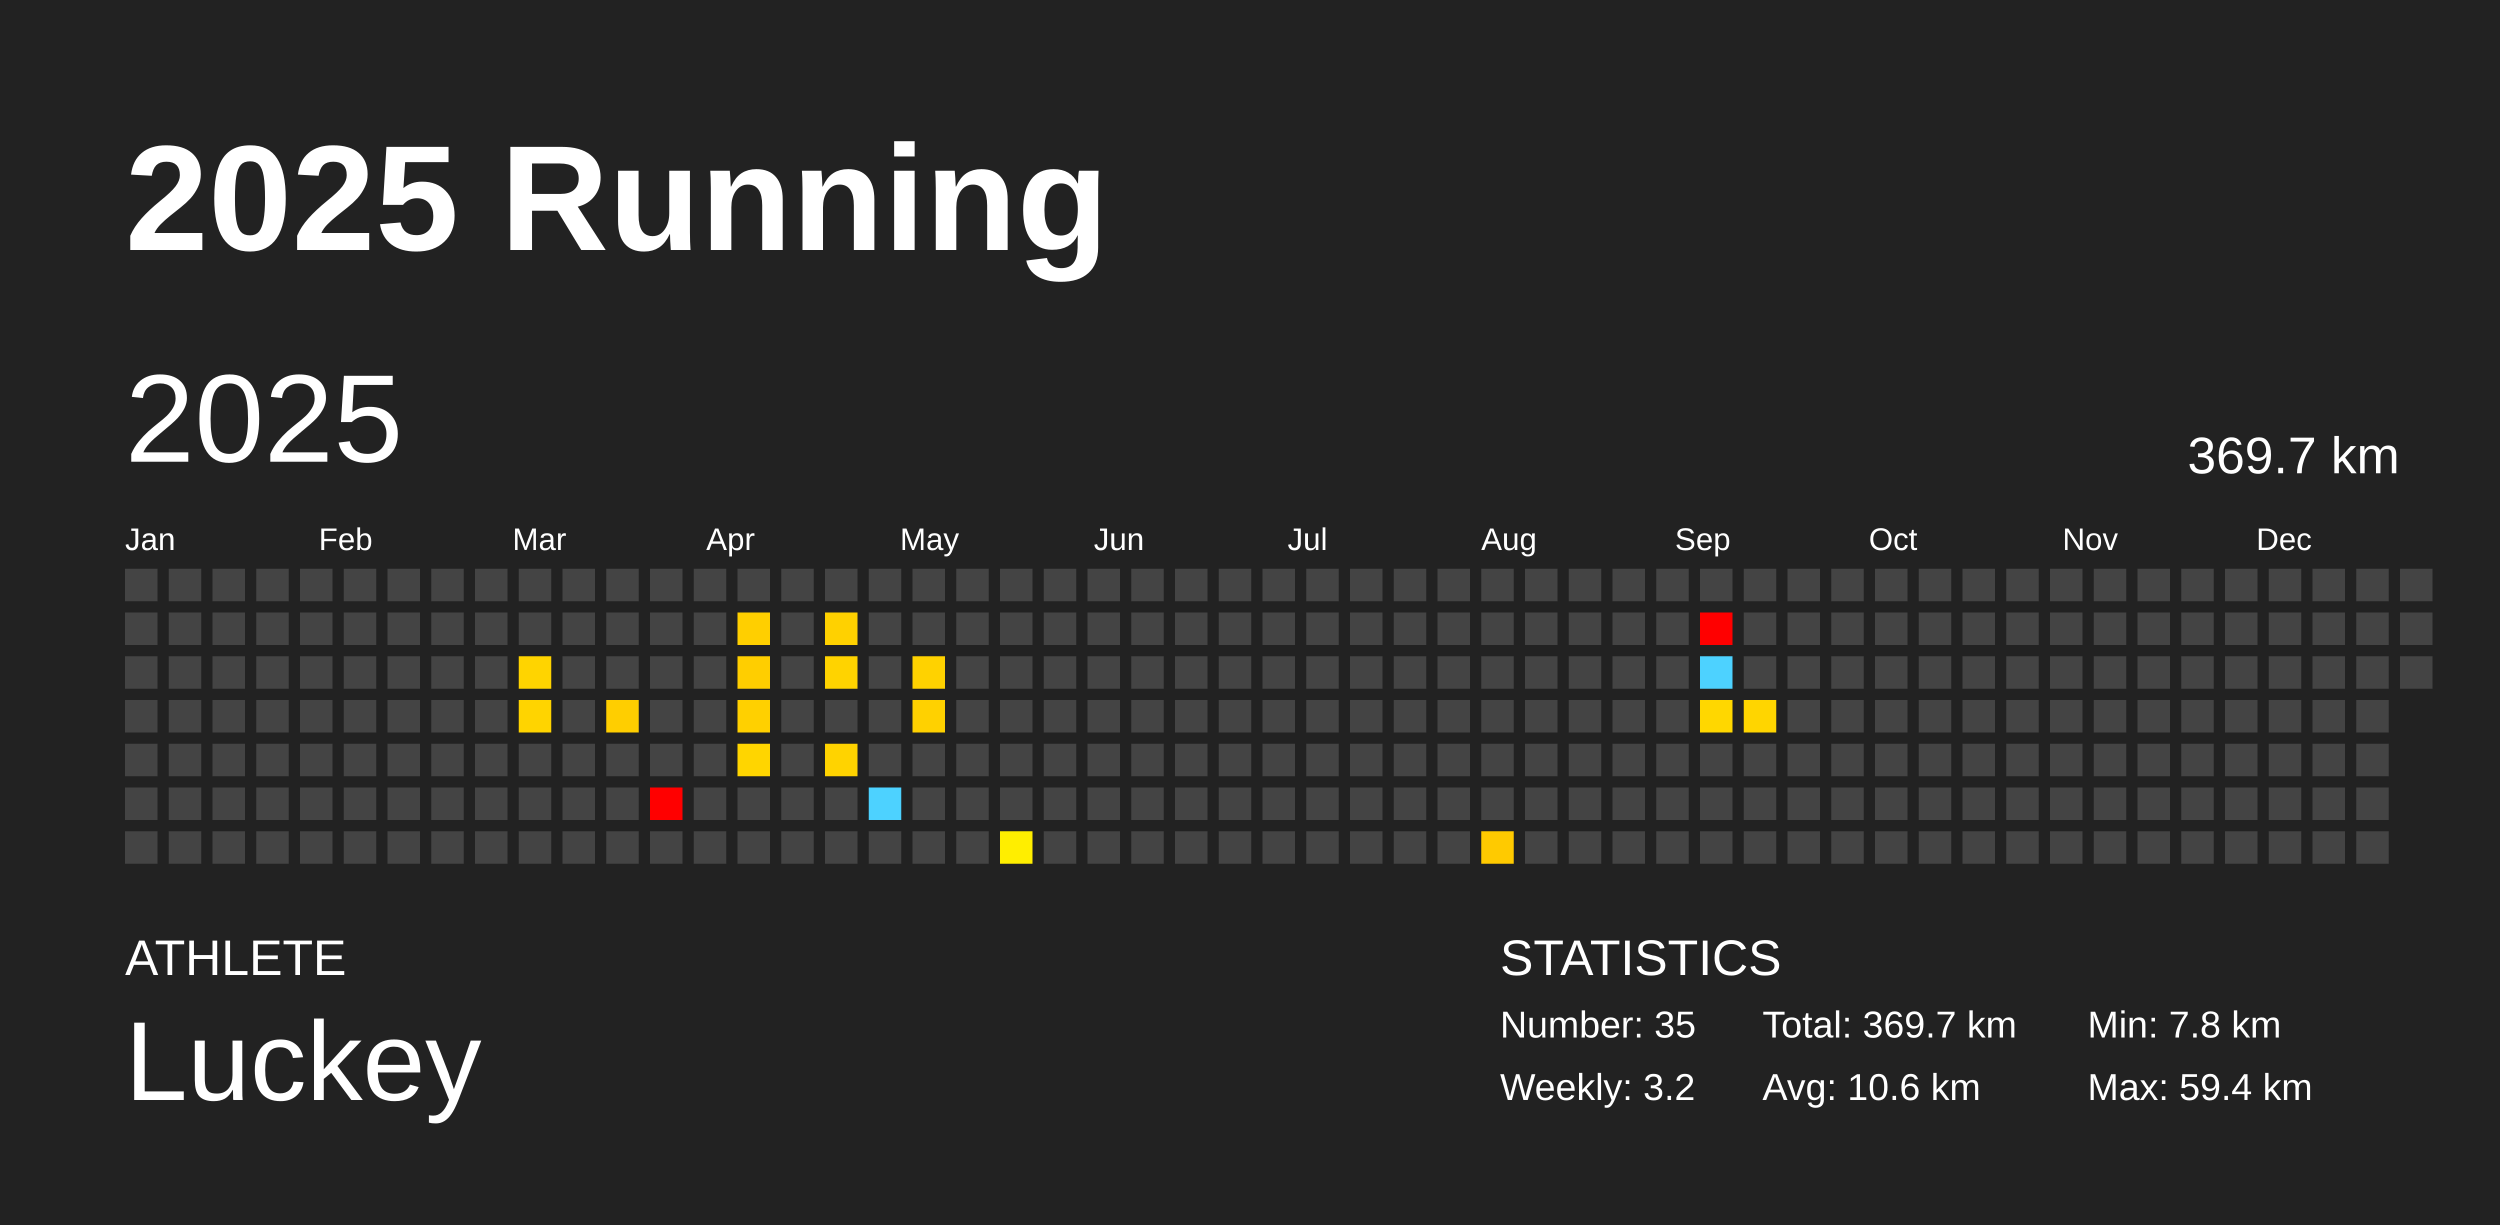
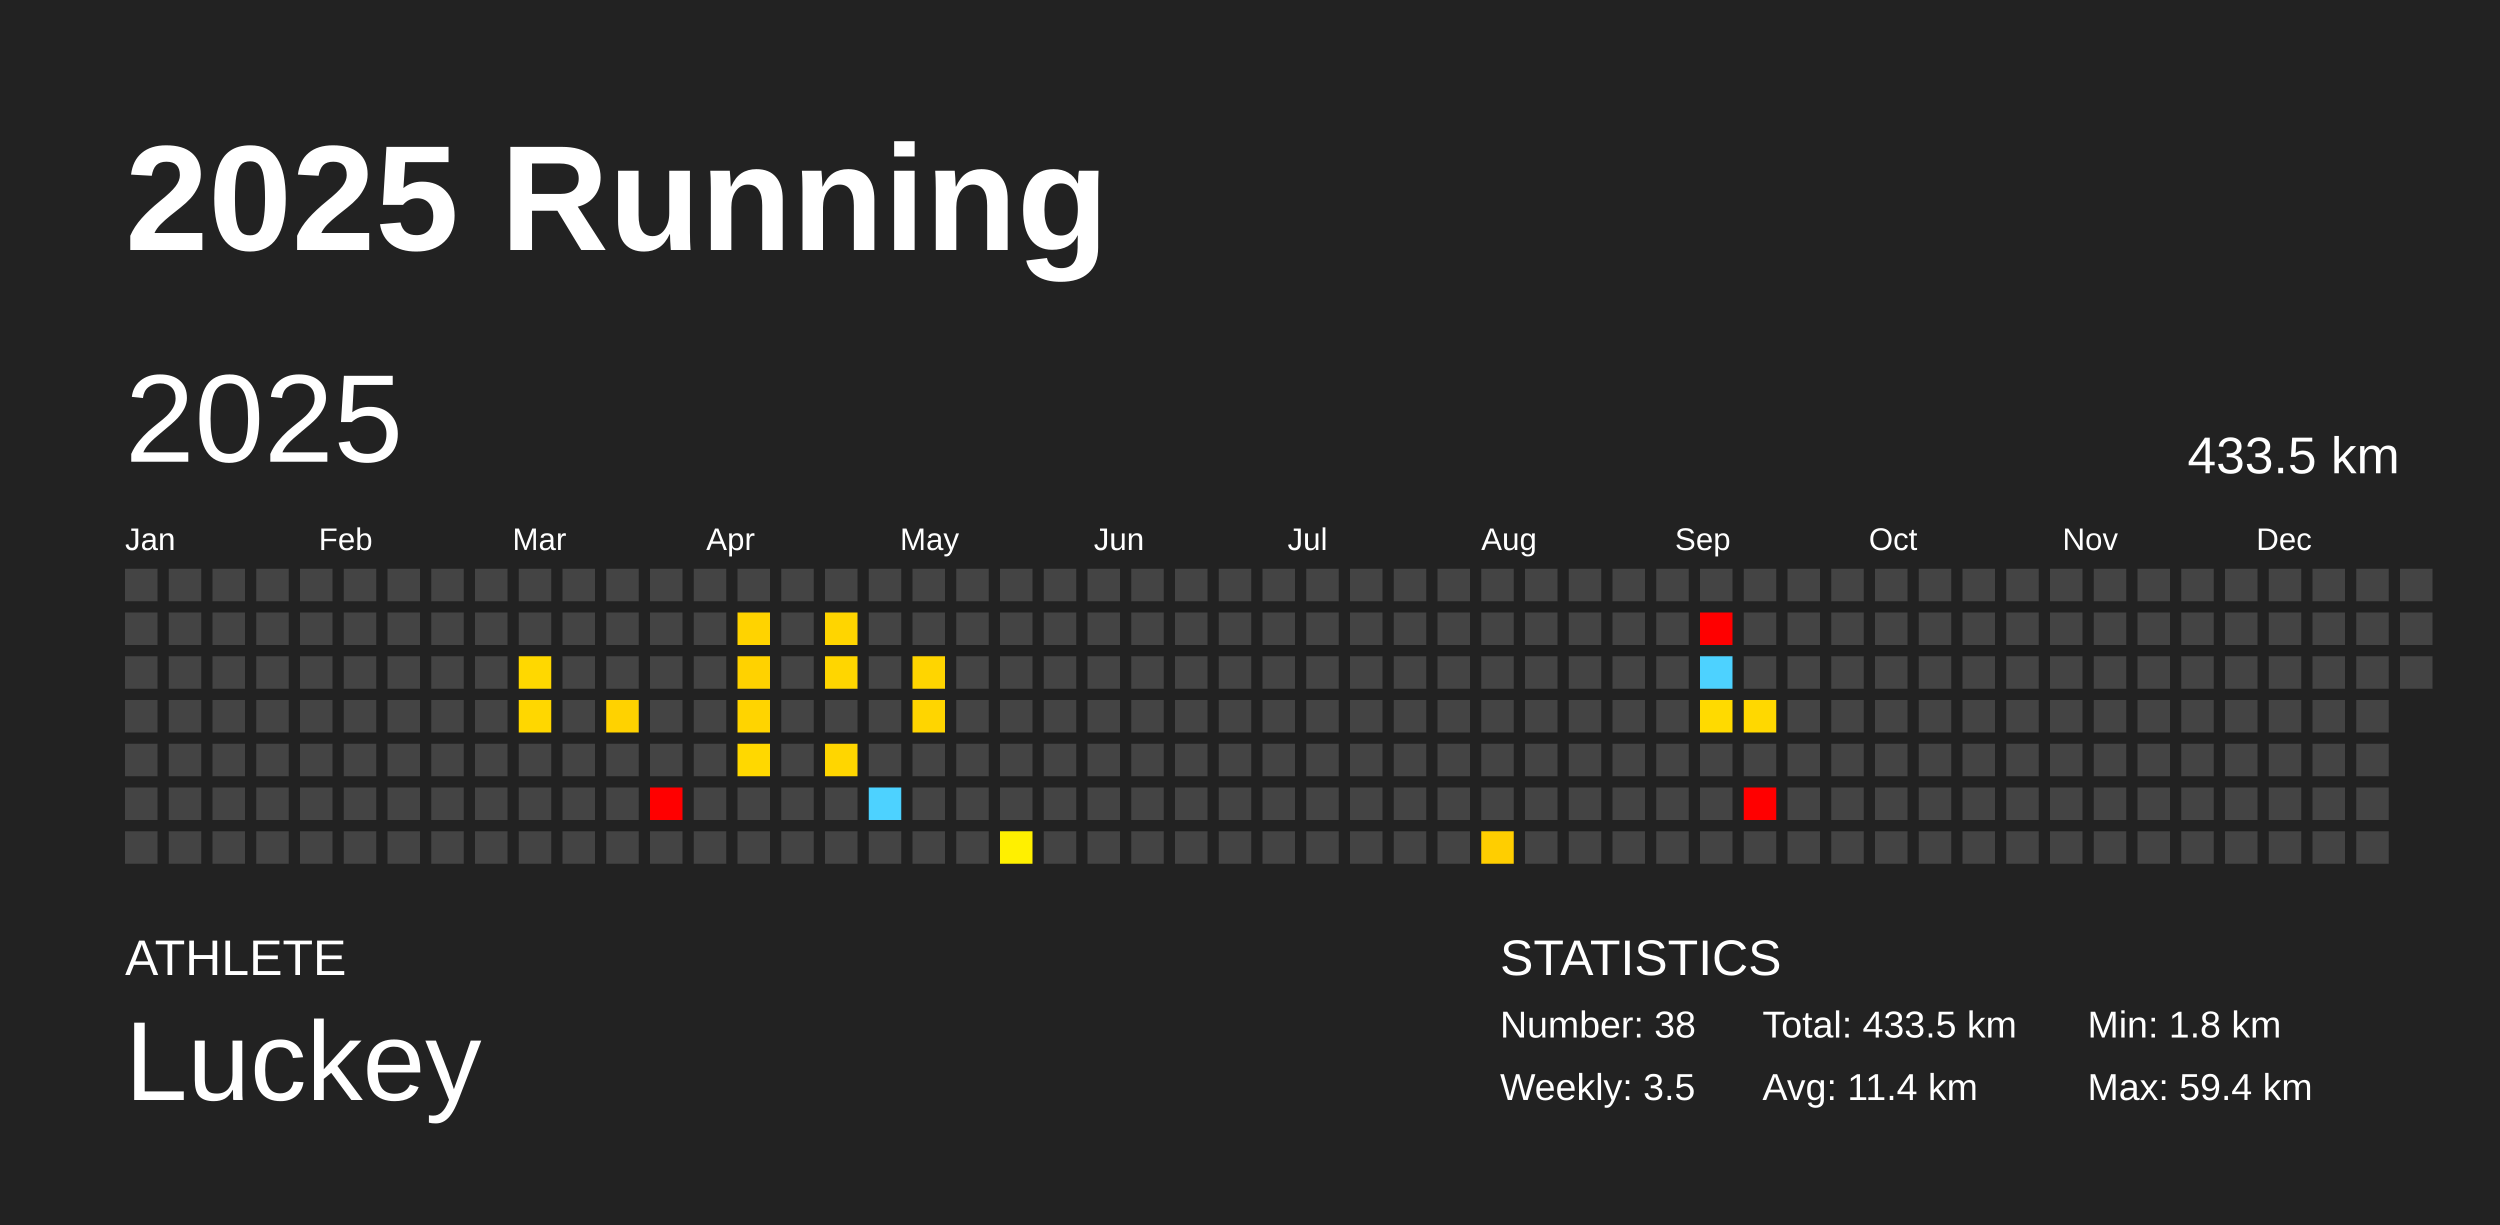
<svg xmlns="http://www.w3.org/2000/svg" baseProfile="full" height="98mm" version="1.1" viewBox="0,0,200,98" width="200mm">
  <defs />
  <rect fill="#222222" height="98" width="200" x="0" y="0" />
  <text fill="#FFFFFF" style="font-size:12px; font-family:Arial; font-weight:bold;" x="10" y="20">2025 Running</text>
  <text fill="#FFFFFF" style="font-size:4px; font-family:Arial" x="10" y="78">ATHLETE</text>
  <text fill="#FFFFFF" style="font-size:9px; font-family:Arial" x="10" y="88">Luckey</text>
  <text fill="#FFFFFF" style="font-size:4px; font-family:Arial" x="120" y="78">STATISTICS</text>
-   <text fill="#FFFFFF" style="font-size:3px; font-family:Arial" x="120" y="83">Number: 35</text>
-   <text fill="#FFFFFF" style="font-size:3px; font-family:Arial" x="120" y="88">Weekly: 3.2</text>
-   <text fill="#FFFFFF" style="font-size:3px; font-family:Arial" x="141" y="83">Total: 369.7 km</text>
-   <text fill="#FFFFFF" style="font-size:3px; font-family:Arial" x="141" y="88">Avg: 10.6 km</text>
-   <text fill="#FFFFFF" style="font-size:3px; font-family:Arial" x="167" y="83">Min: 7.8 km</text>
+   <text fill="#FFFFFF" style="font-size:3px; font-family:Arial" x="120" y="83">Number: 38</text>
+   <text fill="#FFFFFF" style="font-size:3px; font-family:Arial" x="120" y="88">Weekly: 3.5</text>
+   <text fill="#FFFFFF" style="font-size:3px; font-family:Arial" x="141" y="83">Total: 433.5 km</text>
+   <text fill="#FFFFFF" style="font-size:3px; font-family:Arial" x="141" y="88">Avg: 11.4 km</text>
+   <text fill="#FFFFFF" style="font-size:3px; font-family:Arial" x="167" y="83">Min: 1.8 km</text>
  <text fill="#FFFFFF" style="font-size:3px; font-family:Arial" x="167" y="88">Max: 59.4 km</text>
  <text dominant-baseline="hanging" fill="#FFFFFF" style="font-size:10.0px; font-family:Arial;" x="10" y="30">2025</text>
-   <text dominant-baseline="hanging" fill="#FFFFFF" style="font-size:4.125px; font-family:Arial;" x="175" y="35">369.7 km</text>
+   <text dominant-baseline="hanging" fill="#FFFFFF" style="font-size:4.125px; font-family:Arial;" x="175" y="35">433.5 km</text>
  <text fill="#FFFFFF" style="font-size:2.5px; font-family:Arial" x="10.0" y="44">Jan</text>
  <text fill="#FFFFFF" style="font-size:2.5px; font-family:Arial" x="25.5" y="44">Feb</text>
  <text fill="#FFFFFF" style="font-size:2.5px; font-family:Arial" x="41.0" y="44">Mar</text>
  <text fill="#FFFFFF" style="font-size:2.5px; font-family:Arial" x="56.5" y="44">Apr</text>
  <text fill="#FFFFFF" style="font-size:2.5px; font-family:Arial" x="72.0" y="44">May</text>
  <text fill="#FFFFFF" style="font-size:2.5px; font-family:Arial" x="87.5" y="44">Jun</text>
  <text fill="#FFFFFF" style="font-size:2.5px; font-family:Arial" x="103.0" y="44">Jul</text>
  <text fill="#FFFFFF" style="font-size:2.5px; font-family:Arial" x="118.5" y="44">Aug</text>
  <text fill="#FFFFFF" style="font-size:2.5px; font-family:Arial" x="134.0" y="44">Sep</text>
  <text fill="#FFFFFF" style="font-size:2.5px; font-family:Arial" x="149.5" y="44">Oct</text>
  <text fill="#FFFFFF" style="font-size:2.5px; font-family:Arial" x="165.0" y="44">Nov</text>
  <text fill="#FFFFFF" style="font-size:2.5px; font-family:Arial" x="180.5" y="44">Dec</text>
  <rect fill="#444444" height="2.6" width="2.6" x="10.0" y="45.5" />
  <rect fill="#444444" height="2.6" width="2.6" x="10.0" y="49.0" />
  <rect fill="#444444" height="2.6" width="2.6" x="10.0" y="52.5" />
  <rect fill="#444444" height="2.6" width="2.6" x="10.0" y="56.0" />
  <rect fill="#444444" height="2.6" width="2.6" x="10.0" y="59.5" />
  <rect fill="#444444" height="2.6" width="2.6" x="10.0" y="63.0" />
  <rect fill="#444444" height="2.6" width="2.6" x="10.0" y="66.5" />
  <rect fill="#444444" height="2.6" width="2.6" x="13.5" y="45.5" />
  <rect fill="#444444" height="2.6" width="2.6" x="13.5" y="49.0" />
  <rect fill="#444444" height="2.6" width="2.6" x="13.5" y="52.5" />
  <rect fill="#444444" height="2.6" width="2.6" x="13.5" y="56.0" />
  <rect fill="#444444" height="2.6" width="2.6" x="13.5" y="59.5" />
  <rect fill="#444444" height="2.6" width="2.6" x="13.5" y="63.0" />
  <rect fill="#444444" height="2.6" width="2.6" x="13.5" y="66.5" />
  <rect fill="#444444" height="2.6" width="2.6" x="17.0" y="45.5" />
  <rect fill="#444444" height="2.6" width="2.6" x="17.0" y="49.0" />
  <rect fill="#444444" height="2.6" width="2.6" x="17.0" y="52.5" />
  <rect fill="#444444" height="2.6" width="2.6" x="17.0" y="56.0" />
  <rect fill="#444444" height="2.6" width="2.6" x="17.0" y="59.5" />
  <rect fill="#444444" height="2.6" width="2.6" x="17.0" y="63.0" />
  <rect fill="#444444" height="2.6" width="2.6" x="17.0" y="66.5" />
  <rect fill="#444444" height="2.6" width="2.6" x="20.5" y="45.5" />
  <rect fill="#444444" height="2.6" width="2.6" x="20.5" y="49.0" />
  <rect fill="#444444" height="2.6" width="2.6" x="20.5" y="52.5" />
  <rect fill="#444444" height="2.6" width="2.6" x="20.5" y="56.0" />
  <rect fill="#444444" height="2.6" width="2.6" x="20.5" y="59.5" />
  <rect fill="#444444" height="2.6" width="2.6" x="20.5" y="63.0" />
  <rect fill="#444444" height="2.6" width="2.6" x="20.5" y="66.5" />
  <rect fill="#444444" height="2.6" width="2.6" x="24.0" y="45.5" />
  <rect fill="#444444" height="2.6" width="2.6" x="24.0" y="49.0" />
  <rect fill="#444444" height="2.6" width="2.6" x="24.0" y="52.5" />
  <rect fill="#444444" height="2.6" width="2.6" x="24.0" y="56.0" />
  <rect fill="#444444" height="2.6" width="2.6" x="24.0" y="59.5" />
  <rect fill="#444444" height="2.6" width="2.6" x="24.0" y="63.0" />
  <rect fill="#444444" height="2.6" width="2.6" x="24.0" y="66.5" />
  <rect fill="#444444" height="2.6" width="2.6" x="27.5" y="45.5" />
  <rect fill="#444444" height="2.6" width="2.6" x="27.5" y="49.0" />
  <rect fill="#444444" height="2.6" width="2.6" x="27.5" y="52.5" />
  <rect fill="#444444" height="2.6" width="2.6" x="27.5" y="56.0" />
  <rect fill="#444444" height="2.6" width="2.6" x="27.5" y="59.5" />
  <rect fill="#444444" height="2.6" width="2.6" x="27.5" y="63.0" />
  <rect fill="#444444" height="2.6" width="2.6" x="27.5" y="66.5" />
  <rect fill="#444444" height="2.6" width="2.6" x="31.0" y="45.5" />
  <rect fill="#444444" height="2.6" width="2.6" x="31.0" y="49.0" />
  <rect fill="#444444" height="2.6" width="2.6" x="31.0" y="52.5" />
  <rect fill="#444444" height="2.6" width="2.6" x="31.0" y="56.0" />
  <rect fill="#444444" height="2.6" width="2.6" x="31.0" y="59.5" />
  <rect fill="#444444" height="2.6" width="2.6" x="31.0" y="63.0" />
  <rect fill="#444444" height="2.6" width="2.6" x="31.0" y="66.5" />
  <rect fill="#444444" height="2.6" width="2.6" x="34.5" y="45.5" />
  <rect fill="#444444" height="2.6" width="2.6" x="34.5" y="49.0" />
  <rect fill="#444444" height="2.6" width="2.6" x="34.5" y="52.5" />
  <rect fill="#444444" height="2.6" width="2.6" x="34.5" y="56.0" />
  <rect fill="#444444" height="2.6" width="2.6" x="34.5" y="59.5" />
  <rect fill="#444444" height="2.6" width="2.6" x="34.5" y="63.0" />
  <rect fill="#444444" height="2.6" width="2.6" x="34.5" y="66.5" />
  <rect fill="#444444" height="2.6" width="2.6" x="38.0" y="45.5" />
  <rect fill="#444444" height="2.6" width="2.6" x="38.0" y="49.0" />
  <rect fill="#444444" height="2.6" width="2.6" x="38.0" y="52.5" />
  <rect fill="#444444" height="2.6" width="2.6" x="38.0" y="56.0" />
  <rect fill="#444444" height="2.6" width="2.6" x="38.0" y="59.5" />
  <rect fill="#444444" height="2.6" width="2.6" x="38.0" y="63.0" />
  <rect fill="#444444" height="2.6" width="2.6" x="38.0" y="66.5" />
  <rect fill="#444444" height="2.6" width="2.6" x="41.5" y="45.5" />
  <rect fill="#444444" height="2.6" width="2.6" x="41.5" y="49.0" />
-   <rect fill="#ffd400" height="2.6" width="2.6" x="41.5" y="52.5" />
-   <rect fill="#ffd400" height="2.6" width="2.6" x="41.5" y="56.0" />
+   <rect fill="#ffd800" height="2.6" width="2.6" x="41.5" y="52.5" />
+   <rect fill="#ffd700" height="2.6" width="2.6" x="41.5" y="56.0" />
  <rect fill="#444444" height="2.6" width="2.6" x="41.5" y="59.5" />
  <rect fill="#444444" height="2.6" width="2.6" x="41.5" y="63.0" />
  <rect fill="#444444" height="2.6" width="2.6" x="41.5" y="66.5" />
  <rect fill="#444444" height="2.6" width="2.6" x="45.0" y="45.5" />
  <rect fill="#444444" height="2.6" width="2.6" x="45.0" y="49.0" />
  <rect fill="#444444" height="2.6" width="2.6" x="45.0" y="52.5" />
  <rect fill="#444444" height="2.6" width="2.6" x="45.0" y="56.0" />
  <rect fill="#444444" height="2.6" width="2.6" x="45.0" y="59.5" />
  <rect fill="#444444" height="2.6" width="2.6" x="45.0" y="63.0" />
  <rect fill="#444444" height="2.6" width="2.6" x="45.0" y="66.5" />
  <rect fill="#444444" height="2.6" width="2.6" x="48.5" y="45.5" />
  <rect fill="#444444" height="2.6" width="2.6" x="48.5" y="49.0" />
  <rect fill="#444444" height="2.6" width="2.6" x="48.5" y="52.5" />
-   <rect fill="#ffce00" height="2.6" width="2.6" x="48.5" y="56.0" />
+   <rect fill="#ffd200" height="2.6" width="2.6" x="48.5" y="56.0" />
  <rect fill="#444444" height="2.6" width="2.6" x="48.5" y="59.5" />
  <rect fill="#444444" height="2.6" width="2.6" x="48.5" y="63.0" />
  <rect fill="#444444" height="2.6" width="2.6" x="48.5" y="66.5" />
  <rect fill="#444444" height="2.6" width="2.6" x="52.0" y="45.5" />
  <rect fill="#444444" height="2.6" width="2.6" x="52.0" y="49.0" />
  <rect fill="#444444" height="2.6" width="2.6" x="52.0" y="52.5" />
  <rect fill="#444444" height="2.6" width="2.6" x="52.0" y="56.0" />
  <rect fill="#444444" height="2.6" width="2.6" x="52.0" y="59.5" />
  <rect fill="red" height="2.6" width="2.6" x="52.0" y="63.0" />
  <rect fill="#444444" height="2.6" width="2.6" x="52.0" y="66.5" />
  <rect fill="#444444" height="2.6" width="2.6" x="55.5" y="45.5" />
  <rect fill="#444444" height="2.6" width="2.6" x="55.5" y="49.0" />
  <rect fill="#444444" height="2.6" width="2.6" x="55.5" y="52.5" />
  <rect fill="#444444" height="2.6" width="2.6" x="55.5" y="56.0" />
  <rect fill="#444444" height="2.6" width="2.6" x="55.5" y="59.5" />
  <rect fill="#444444" height="2.6" width="2.6" x="55.5" y="63.0" />
  <rect fill="#444444" height="2.6" width="2.6" x="55.5" y="66.5" />
  <rect fill="#444444" height="2.6" width="2.6" x="59.0" y="45.5" />
-   <rect fill="#ffcf00" height="2.6" width="2.6" x="59.0" y="49.0" />
-   <rect fill="#ffce00" height="2.6" width="2.6" x="59.0" y="52.5" />
-   <rect fill="#ffd000" height="2.6" width="2.6" x="59.0" y="56.0" />
-   <rect fill="#ffd500" height="2.6" width="2.6" x="59.0" y="59.5" />
+   <rect fill="#ffd300" height="2.6" width="2.6" x="59.0" y="49.0" />
+   <rect fill="#ffd200" height="2.6" width="2.6" x="59.0" y="52.5" />
+   <rect fill="#ffd400" height="2.6" width="2.6" x="59.0" y="56.0" />
+   <rect fill="#ffd800" height="2.6" width="2.6" x="59.0" y="59.5" />
  <rect fill="#444444" height="2.6" width="2.6" x="59.0" y="63.0" />
  <rect fill="#444444" height="2.6" width="2.6" x="59.0" y="66.5" />
  <rect fill="#444444" height="2.6" width="2.6" x="62.5" y="45.5" />
  <rect fill="#444444" height="2.6" width="2.6" x="62.5" y="49.0" />
  <rect fill="#444444" height="2.6" width="2.6" x="62.5" y="52.5" />
  <rect fill="#444444" height="2.6" width="2.6" x="62.5" y="56.0" />
  <rect fill="#444444" height="2.6" width="2.6" x="62.5" y="59.5" />
  <rect fill="#444444" height="2.6" width="2.6" x="62.5" y="63.0" />
  <rect fill="#444444" height="2.6" width="2.6" x="62.5" y="66.5" />
  <rect fill="#444444" height="2.6" width="2.6" x="66.0" y="45.5" />
-   <rect fill="#ffd100" height="2.6" width="2.6" x="66.0" y="49.0" />
-   <rect fill="#ffd300" height="2.6" width="2.6" x="66.0" y="52.5" />
+   <rect fill="#ffd500" height="2.6" width="2.6" x="66.0" y="49.0" />
+   <rect fill="#ffd600" height="2.6" width="2.6" x="66.0" y="52.5" />
  <rect fill="#444444" height="2.6" width="2.6" x="66.0" y="56.0" />
-   <rect fill="#ffd300" height="2.6" width="2.6" x="66.0" y="59.5" />
+   <rect fill="#ffd600" height="2.6" width="2.6" x="66.0" y="59.5" />
  <rect fill="#444444" height="2.6" width="2.6" x="66.0" y="63.0" />
  <rect fill="#444444" height="2.6" width="2.6" x="66.0" y="66.5" />
  <rect fill="#444444" height="2.6" width="2.6" x="69.5" y="45.5" />
  <rect fill="#444444" height="2.6" width="2.6" x="69.5" y="49.0" />
  <rect fill="#444444" height="2.6" width="2.6" x="69.5" y="52.5" />
  <rect fill="#444444" height="2.6" width="2.6" x="69.5" y="56.0" />
  <rect fill="#444444" height="2.6" width="2.6" x="69.5" y="59.5" />
  <rect fill="#4dd2ff" height="2.6" width="2.6" x="69.5" y="63.0" />
  <rect fill="#444444" height="2.6" width="2.6" x="69.5" y="66.5" />
  <rect fill="#444444" height="2.6" width="2.6" x="73.0" y="45.5" />
  <rect fill="#444444" height="2.6" width="2.6" x="73.0" y="49.0" />
-   <rect fill="#ffd200" height="2.6" width="2.6" x="73.0" y="52.5" />
-   <rect fill="#ffd100" height="2.6" width="2.6" x="73.0" y="56.0" />
+   <rect fill="#ffd500" height="2.6" width="2.6" x="73.0" y="52.5" />
+   <rect fill="#ffd500" height="2.6" width="2.6" x="73.0" y="56.0" />
  <rect fill="#444444" height="2.6" width="2.6" x="73.0" y="59.5" />
  <rect fill="#444444" height="2.6" width="2.6" x="73.0" y="63.0" />
  <rect fill="#444444" height="2.6" width="2.6" x="73.0" y="66.5" />
  <rect fill="#444444" height="2.6" width="2.6" x="76.5" y="45.5" />
  <rect fill="#444444" height="2.6" width="2.6" x="76.5" y="49.0" />
  <rect fill="#444444" height="2.6" width="2.6" x="76.5" y="52.5" />
  <rect fill="#444444" height="2.6" width="2.6" x="76.5" y="56.0" />
  <rect fill="#444444" height="2.6" width="2.6" x="76.5" y="59.5" />
  <rect fill="#444444" height="2.6" width="2.6" x="76.5" y="63.0" />
  <rect fill="#444444" height="2.6" width="2.6" x="76.5" y="66.5" />
  <rect fill="#444444" height="2.6" width="2.6" x="80.0" y="45.5" />
  <rect fill="#444444" height="2.6" width="2.6" x="80.0" y="49.0" />
  <rect fill="#444444" height="2.6" width="2.6" x="80.0" y="52.5" />
  <rect fill="#444444" height="2.6" width="2.6" x="80.0" y="56.0" />
  <rect fill="#444444" height="2.6" width="2.6" x="80.0" y="59.5" />
  <rect fill="#444444" height="2.6" width="2.6" x="80.0" y="63.0" />
-   <rect fill="#ffee00" height="2.6" width="2.6" x="80.0" y="66.5" />
+   <rect fill="#fff000" height="2.6" width="2.6" x="80.0" y="66.5" />
  <rect fill="#444444" height="2.6" width="2.6" x="83.5" y="45.5" />
  <rect fill="#444444" height="2.6" width="2.6" x="83.5" y="49.0" />
  <rect fill="#444444" height="2.6" width="2.6" x="83.5" y="52.5" />
  <rect fill="#444444" height="2.6" width="2.6" x="83.5" y="56.0" />
  <rect fill="#444444" height="2.6" width="2.6" x="83.5" y="59.5" />
  <rect fill="#444444" height="2.6" width="2.6" x="83.5" y="63.0" />
  <rect fill="#444444" height="2.6" width="2.6" x="83.5" y="66.5" />
  <rect fill="#444444" height="2.6" width="2.6" x="87.0" y="45.5" />
  <rect fill="#444444" height="2.6" width="2.6" x="87.0" y="49.0" />
  <rect fill="#444444" height="2.6" width="2.6" x="87.0" y="52.5" />
  <rect fill="#444444" height="2.6" width="2.6" x="87.0" y="56.0" />
  <rect fill="#444444" height="2.6" width="2.6" x="87.0" y="59.5" />
  <rect fill="#444444" height="2.6" width="2.6" x="87.0" y="63.0" />
  <rect fill="#444444" height="2.6" width="2.6" x="87.0" y="66.5" />
  <rect fill="#444444" height="2.6" width="2.6" x="90.5" y="45.5" />
  <rect fill="#444444" height="2.6" width="2.6" x="90.5" y="49.0" />
  <rect fill="#444444" height="2.6" width="2.6" x="90.5" y="52.5" />
  <rect fill="#444444" height="2.6" width="2.6" x="90.5" y="56.0" />
  <rect fill="#444444" height="2.6" width="2.6" x="90.5" y="59.5" />
  <rect fill="#444444" height="2.6" width="2.6" x="90.5" y="63.0" />
  <rect fill="#444444" height="2.6" width="2.6" x="90.5" y="66.5" />
  <rect fill="#444444" height="2.6" width="2.6" x="94.0" y="45.5" />
  <rect fill="#444444" height="2.6" width="2.6" x="94.0" y="49.0" />
  <rect fill="#444444" height="2.6" width="2.6" x="94.0" y="52.5" />
  <rect fill="#444444" height="2.6" width="2.6" x="94.0" y="56.0" />
  <rect fill="#444444" height="2.6" width="2.6" x="94.0" y="59.5" />
  <rect fill="#444444" height="2.6" width="2.6" x="94.0" y="63.0" />
  <rect fill="#444444" height="2.6" width="2.6" x="94.0" y="66.5" />
  <rect fill="#444444" height="2.6" width="2.6" x="97.5" y="45.5" />
  <rect fill="#444444" height="2.6" width="2.6" x="97.5" y="49.0" />
  <rect fill="#444444" height="2.6" width="2.6" x="97.5" y="52.5" />
  <rect fill="#444444" height="2.6" width="2.6" x="97.5" y="56.0" />
  <rect fill="#444444" height="2.6" width="2.6" x="97.5" y="59.5" />
  <rect fill="#444444" height="2.6" width="2.6" x="97.5" y="63.0" />
  <rect fill="#444444" height="2.6" width="2.6" x="97.5" y="66.5" />
  <rect fill="#444444" height="2.6" width="2.6" x="101.0" y="45.5" />
  <rect fill="#444444" height="2.6" width="2.6" x="101.0" y="49.0" />
  <rect fill="#444444" height="2.6" width="2.6" x="101.0" y="52.5" />
  <rect fill="#444444" height="2.6" width="2.6" x="101.0" y="56.0" />
  <rect fill="#444444" height="2.6" width="2.6" x="101.0" y="59.5" />
  <rect fill="#444444" height="2.6" width="2.6" x="101.0" y="63.0" />
  <rect fill="#444444" height="2.6" width="2.6" x="101.0" y="66.5" />
  <rect fill="#444444" height="2.6" width="2.6" x="104.5" y="45.5" />
  <rect fill="#444444" height="2.6" width="2.6" x="104.5" y="49.0" />
  <rect fill="#444444" height="2.6" width="2.6" x="104.5" y="52.5" />
  <rect fill="#444444" height="2.6" width="2.6" x="104.5" y="56.0" />
  <rect fill="#444444" height="2.6" width="2.6" x="104.5" y="59.5" />
  <rect fill="#444444" height="2.6" width="2.6" x="104.5" y="63.0" />
  <rect fill="#444444" height="2.6" width="2.6" x="104.5" y="66.5" />
  <rect fill="#444444" height="2.6" width="2.6" x="108.0" y="45.5" />
  <rect fill="#444444" height="2.6" width="2.6" x="108.0" y="49.0" />
  <rect fill="#444444" height="2.6" width="2.6" x="108.0" y="52.5" />
  <rect fill="#444444" height="2.6" width="2.6" x="108.0" y="56.0" />
  <rect fill="#444444" height="2.6" width="2.6" x="108.0" y="59.5" />
  <rect fill="#444444" height="2.6" width="2.6" x="108.0" y="63.0" />
  <rect fill="#444444" height="2.6" width="2.6" x="108.0" y="66.5" />
  <rect fill="#444444" height="2.6" width="2.6" x="111.5" y="45.5" />
  <rect fill="#444444" height="2.6" width="2.6" x="111.5" y="49.0" />
  <rect fill="#444444" height="2.6" width="2.6" x="111.5" y="52.5" />
  <rect fill="#444444" height="2.6" width="2.6" x="111.5" y="56.0" />
  <rect fill="#444444" height="2.6" width="2.6" x="111.5" y="59.5" />
  <rect fill="#444444" height="2.6" width="2.6" x="111.5" y="63.0" />
  <rect fill="#444444" height="2.6" width="2.6" x="111.5" y="66.5" />
  <rect fill="#444444" height="2.6" width="2.6" x="115.0" y="45.5" />
  <rect fill="#444444" height="2.6" width="2.6" x="115.0" y="49.0" />
  <rect fill="#444444" height="2.6" width="2.6" x="115.0" y="52.5" />
  <rect fill="#444444" height="2.6" width="2.6" x="115.0" y="56.0" />
  <rect fill="#444444" height="2.6" width="2.6" x="115.0" y="59.5" />
  <rect fill="#444444" height="2.6" width="2.6" x="115.0" y="63.0" />
  <rect fill="#444444" height="2.6" width="2.6" x="115.0" y="66.5" />
  <rect fill="#444444" height="2.6" width="2.6" x="118.5" y="45.5" />
  <rect fill="#444444" height="2.6" width="2.6" x="118.5" y="49.0" />
  <rect fill="#444444" height="2.6" width="2.6" x="118.5" y="52.5" />
  <rect fill="#444444" height="2.6" width="2.6" x="118.5" y="56.0" />
  <rect fill="#444444" height="2.6" width="2.6" x="118.5" y="59.5" />
  <rect fill="#444444" height="2.6" width="2.6" x="118.5" y="63.0" />
-   <rect fill="#ffca00" height="2.6" width="2.6" x="118.5" y="66.5" />
+   <rect fill="#ffce00" height="2.6" width="2.6" x="118.5" y="66.5" />
  <rect fill="#444444" height="2.6" width="2.6" x="122.0" y="45.5" />
  <rect fill="#444444" height="2.6" width="2.6" x="122.0" y="49.0" />
  <rect fill="#444444" height="2.6" width="2.6" x="122.0" y="52.5" />
  <rect fill="#444444" height="2.6" width="2.6" x="122.0" y="56.0" />
  <rect fill="#444444" height="2.6" width="2.6" x="122.0" y="59.5" />
  <rect fill="#444444" height="2.6" width="2.6" x="122.0" y="63.0" />
  <rect fill="#444444" height="2.6" width="2.6" x="122.0" y="66.5" />
  <rect fill="#444444" height="2.6" width="2.6" x="125.5" y="45.5" />
  <rect fill="#444444" height="2.6" width="2.6" x="125.5" y="49.0" />
  <rect fill="#444444" height="2.6" width="2.6" x="125.5" y="52.5" />
  <rect fill="#444444" height="2.6" width="2.6" x="125.5" y="56.0" />
  <rect fill="#444444" height="2.6" width="2.6" x="125.5" y="59.5" />
  <rect fill="#444444" height="2.6" width="2.6" x="125.5" y="63.0" />
  <rect fill="#444444" height="2.6" width="2.6" x="125.5" y="66.5" />
  <rect fill="#444444" height="2.6" width="2.6" x="129.0" y="45.5" />
  <rect fill="#444444" height="2.6" width="2.6" x="129.0" y="49.0" />
  <rect fill="#444444" height="2.6" width="2.6" x="129.0" y="52.5" />
  <rect fill="#444444" height="2.6" width="2.6" x="129.0" y="56.0" />
  <rect fill="#444444" height="2.6" width="2.6" x="129.0" y="59.5" />
  <rect fill="#444444" height="2.6" width="2.6" x="129.0" y="63.0" />
  <rect fill="#444444" height="2.6" width="2.6" x="129.0" y="66.5" />
  <rect fill="#444444" height="2.6" width="2.6" x="132.5" y="45.5" />
  <rect fill="#444444" height="2.6" width="2.6" x="132.5" y="49.0" />
  <rect fill="#444444" height="2.6" width="2.6" x="132.5" y="52.5" />
  <rect fill="#444444" height="2.6" width="2.6" x="132.5" y="56.0" />
  <rect fill="#444444" height="2.6" width="2.6" x="132.5" y="59.5" />
  <rect fill="#444444" height="2.6" width="2.6" x="132.5" y="63.0" />
  <rect fill="#444444" height="2.6" width="2.6" x="132.5" y="66.5" />
  <rect fill="#444444" height="2.6" width="2.6" x="136.0" y="45.5" />
  <rect fill="red" height="2.6" width="2.6" x="136.0" y="49.0" />
  <rect fill="#4dd2ff" height="2.6" width="2.6" x="136.0" y="52.5" />
-   <rect fill="#ffd700" height="2.6" width="2.6" x="136.0" y="56.0" />
+   <rect fill="#ffda00" height="2.6" width="2.6" x="136.0" y="56.0" />
  <rect fill="#444444" height="2.6" width="2.6" x="136.0" y="59.5" />
  <rect fill="#444444" height="2.6" width="2.6" x="136.0" y="63.0" />
  <rect fill="#444444" height="2.6" width="2.6" x="136.0" y="66.5" />
  <rect fill="#444444" height="2.6" width="2.6" x="139.5" y="45.5" />
  <rect fill="#444444" height="2.6" width="2.6" x="139.5" y="49.0" />
  <rect fill="#444444" height="2.6" width="2.6" x="139.5" y="52.5" />
-   <rect fill="#ffd500" height="2.6" width="2.6" x="139.5" y="56.0" />
+   <rect fill="#ffd800" height="2.6" width="2.6" x="139.5" y="56.0" />
  <rect fill="#444444" height="2.6" width="2.6" x="139.5" y="59.5" />
-   <rect fill="#444444" height="2.6" width="2.6" x="139.5" y="63.0" />
+   <rect fill="red" height="2.6" width="2.6" x="139.5" y="63.0" />
  <rect fill="#444444" height="2.6" width="2.6" x="139.5" y="66.5" />
  <rect fill="#444444" height="2.6" width="2.6" x="143.0" y="45.5" />
  <rect fill="#444444" height="2.6" width="2.6" x="143.0" y="49.0" />
  <rect fill="#444444" height="2.6" width="2.6" x="143.0" y="52.5" />
  <rect fill="#444444" height="2.6" width="2.6" x="143.0" y="56.0" />
  <rect fill="#444444" height="2.6" width="2.6" x="143.0" y="59.5" />
  <rect fill="#444444" height="2.6" width="2.6" x="143.0" y="63.0" />
  <rect fill="#444444" height="2.6" width="2.6" x="143.0" y="66.5" />
  <rect fill="#444444" height="2.6" width="2.6" x="146.5" y="45.5" />
  <rect fill="#444444" height="2.6" width="2.6" x="146.5" y="49.0" />
  <rect fill="#444444" height="2.6" width="2.6" x="146.5" y="52.5" />
  <rect fill="#444444" height="2.6" width="2.6" x="146.5" y="56.0" />
  <rect fill="#444444" height="2.6" width="2.6" x="146.5" y="59.5" />
  <rect fill="#444444" height="2.6" width="2.6" x="146.5" y="63.0" />
  <rect fill="#444444" height="2.6" width="2.6" x="146.5" y="66.5" />
  <rect fill="#444444" height="2.6" width="2.6" x="150.0" y="45.5" />
  <rect fill="#444444" height="2.6" width="2.6" x="150.0" y="49.0" />
  <rect fill="#444444" height="2.6" width="2.6" x="150.0" y="52.5" />
  <rect fill="#444444" height="2.6" width="2.6" x="150.0" y="56.0" />
  <rect fill="#444444" height="2.6" width="2.6" x="150.0" y="59.5" />
  <rect fill="#444444" height="2.6" width="2.6" x="150.0" y="63.0" />
  <rect fill="#444444" height="2.6" width="2.6" x="150.0" y="66.5" />
  <rect fill="#444444" height="2.6" width="2.6" x="153.5" y="45.5" />
  <rect fill="#444444" height="2.6" width="2.6" x="153.5" y="49.0" />
  <rect fill="#444444" height="2.6" width="2.6" x="153.5" y="52.5" />
  <rect fill="#444444" height="2.6" width="2.6" x="153.5" y="56.0" />
  <rect fill="#444444" height="2.6" width="2.6" x="153.5" y="59.5" />
  <rect fill="#444444" height="2.6" width="2.6" x="153.5" y="63.0" />
  <rect fill="#444444" height="2.6" width="2.6" x="153.5" y="66.5" />
  <rect fill="#444444" height="2.6" width="2.6" x="157.0" y="45.5" />
  <rect fill="#444444" height="2.6" width="2.6" x="157.0" y="49.0" />
  <rect fill="#444444" height="2.6" width="2.6" x="157.0" y="52.5" />
  <rect fill="#444444" height="2.6" width="2.6" x="157.0" y="56.0" />
  <rect fill="#444444" height="2.6" width="2.6" x="157.0" y="59.5" />
  <rect fill="#444444" height="2.6" width="2.6" x="157.0" y="63.0" />
  <rect fill="#444444" height="2.6" width="2.6" x="157.0" y="66.5" />
  <rect fill="#444444" height="2.6" width="2.6" x="160.5" y="45.5" />
  <rect fill="#444444" height="2.6" width="2.6" x="160.5" y="49.0" />
  <rect fill="#444444" height="2.6" width="2.6" x="160.5" y="52.5" />
  <rect fill="#444444" height="2.6" width="2.6" x="160.5" y="56.0" />
  <rect fill="#444444" height="2.6" width="2.6" x="160.5" y="59.5" />
  <rect fill="#444444" height="2.6" width="2.6" x="160.5" y="63.0" />
  <rect fill="#444444" height="2.6" width="2.6" x="160.5" y="66.5" />
  <rect fill="#444444" height="2.6" width="2.6" x="164.0" y="45.5" />
  <rect fill="#444444" height="2.6" width="2.6" x="164.0" y="49.0" />
  <rect fill="#444444" height="2.6" width="2.6" x="164.0" y="52.5" />
  <rect fill="#444444" height="2.6" width="2.6" x="164.0" y="56.0" />
  <rect fill="#444444" height="2.6" width="2.6" x="164.0" y="59.5" />
  <rect fill="#444444" height="2.6" width="2.6" x="164.0" y="63.0" />
  <rect fill="#444444" height="2.6" width="2.6" x="164.0" y="66.5" />
  <rect fill="#444444" height="2.6" width="2.6" x="167.5" y="45.5" />
  <rect fill="#444444" height="2.6" width="2.6" x="167.5" y="49.0" />
  <rect fill="#444444" height="2.6" width="2.6" x="167.5" y="52.5" />
  <rect fill="#444444" height="2.6" width="2.6" x="167.5" y="56.0" />
  <rect fill="#444444" height="2.6" width="2.6" x="167.5" y="59.5" />
  <rect fill="#444444" height="2.6" width="2.6" x="167.5" y="63.0" />
  <rect fill="#444444" height="2.6" width="2.6" x="167.5" y="66.5" />
  <rect fill="#444444" height="2.6" width="2.6" x="171.0" y="45.5" />
  <rect fill="#444444" height="2.6" width="2.6" x="171.0" y="49.0" />
  <rect fill="#444444" height="2.6" width="2.6" x="171.0" y="52.5" />
  <rect fill="#444444" height="2.6" width="2.6" x="171.0" y="56.0" />
  <rect fill="#444444" height="2.6" width="2.6" x="171.0" y="59.5" />
  <rect fill="#444444" height="2.6" width="2.6" x="171.0" y="63.0" />
  <rect fill="#444444" height="2.6" width="2.6" x="171.0" y="66.5" />
  <rect fill="#444444" height="2.6" width="2.6" x="174.5" y="45.5" />
  <rect fill="#444444" height="2.6" width="2.6" x="174.5" y="49.0" />
  <rect fill="#444444" height="2.6" width="2.6" x="174.5" y="52.5" />
  <rect fill="#444444" height="2.6" width="2.6" x="174.5" y="56.0" />
  <rect fill="#444444" height="2.6" width="2.6" x="174.5" y="59.5" />
  <rect fill="#444444" height="2.6" width="2.6" x="174.5" y="63.0" />
  <rect fill="#444444" height="2.6" width="2.6" x="174.5" y="66.5" />
  <rect fill="#444444" height="2.6" width="2.6" x="178.0" y="45.5" />
  <rect fill="#444444" height="2.6" width="2.6" x="178.0" y="49.0" />
  <rect fill="#444444" height="2.6" width="2.6" x="178.0" y="52.5" />
  <rect fill="#444444" height="2.6" width="2.6" x="178.0" y="56.0" />
  <rect fill="#444444" height="2.6" width="2.6" x="178.0" y="59.5" />
  <rect fill="#444444" height="2.6" width="2.6" x="178.0" y="63.0" />
  <rect fill="#444444" height="2.6" width="2.6" x="178.0" y="66.5" />
  <rect fill="#444444" height="2.6" width="2.6" x="181.5" y="45.5" />
  <rect fill="#444444" height="2.6" width="2.6" x="181.5" y="49.0" />
  <rect fill="#444444" height="2.6" width="2.6" x="181.5" y="52.5" />
  <rect fill="#444444" height="2.6" width="2.6" x="181.5" y="56.0" />
  <rect fill="#444444" height="2.6" width="2.6" x="181.5" y="59.5" />
  <rect fill="#444444" height="2.6" width="2.6" x="181.5" y="63.0" />
  <rect fill="#444444" height="2.6" width="2.6" x="181.5" y="66.5" />
  <rect fill="#444444" height="2.6" width="2.6" x="185.0" y="45.5" />
  <rect fill="#444444" height="2.6" width="2.6" x="185.0" y="49.0" />
  <rect fill="#444444" height="2.6" width="2.6" x="185.0" y="52.5" />
  <rect fill="#444444" height="2.6" width="2.6" x="185.0" y="56.0" />
  <rect fill="#444444" height="2.6" width="2.6" x="185.0" y="59.5" />
  <rect fill="#444444" height="2.6" width="2.6" x="185.0" y="63.0" />
  <rect fill="#444444" height="2.6" width="2.6" x="185.0" y="66.5" />
  <rect fill="#444444" height="2.6" width="2.6" x="188.5" y="45.5" />
  <rect fill="#444444" height="2.6" width="2.6" x="188.5" y="49.0" />
  <rect fill="#444444" height="2.6" width="2.6" x="188.5" y="52.5" />
  <rect fill="#444444" height="2.6" width="2.6" x="188.5" y="56.0" />
  <rect fill="#444444" height="2.6" width="2.6" x="188.5" y="59.5" />
  <rect fill="#444444" height="2.6" width="2.6" x="188.5" y="63.0" />
  <rect fill="#444444" height="2.6" width="2.6" x="188.5" y="66.5" />
  <rect fill="#444444" height="2.6" width="2.6" x="192.0" y="45.5" />
  <rect fill="#444444" height="2.6" width="2.6" x="192.0" y="49.0" />
  <rect fill="#444444" height="2.6" width="2.6" x="192.0" y="52.5" />
</svg>
